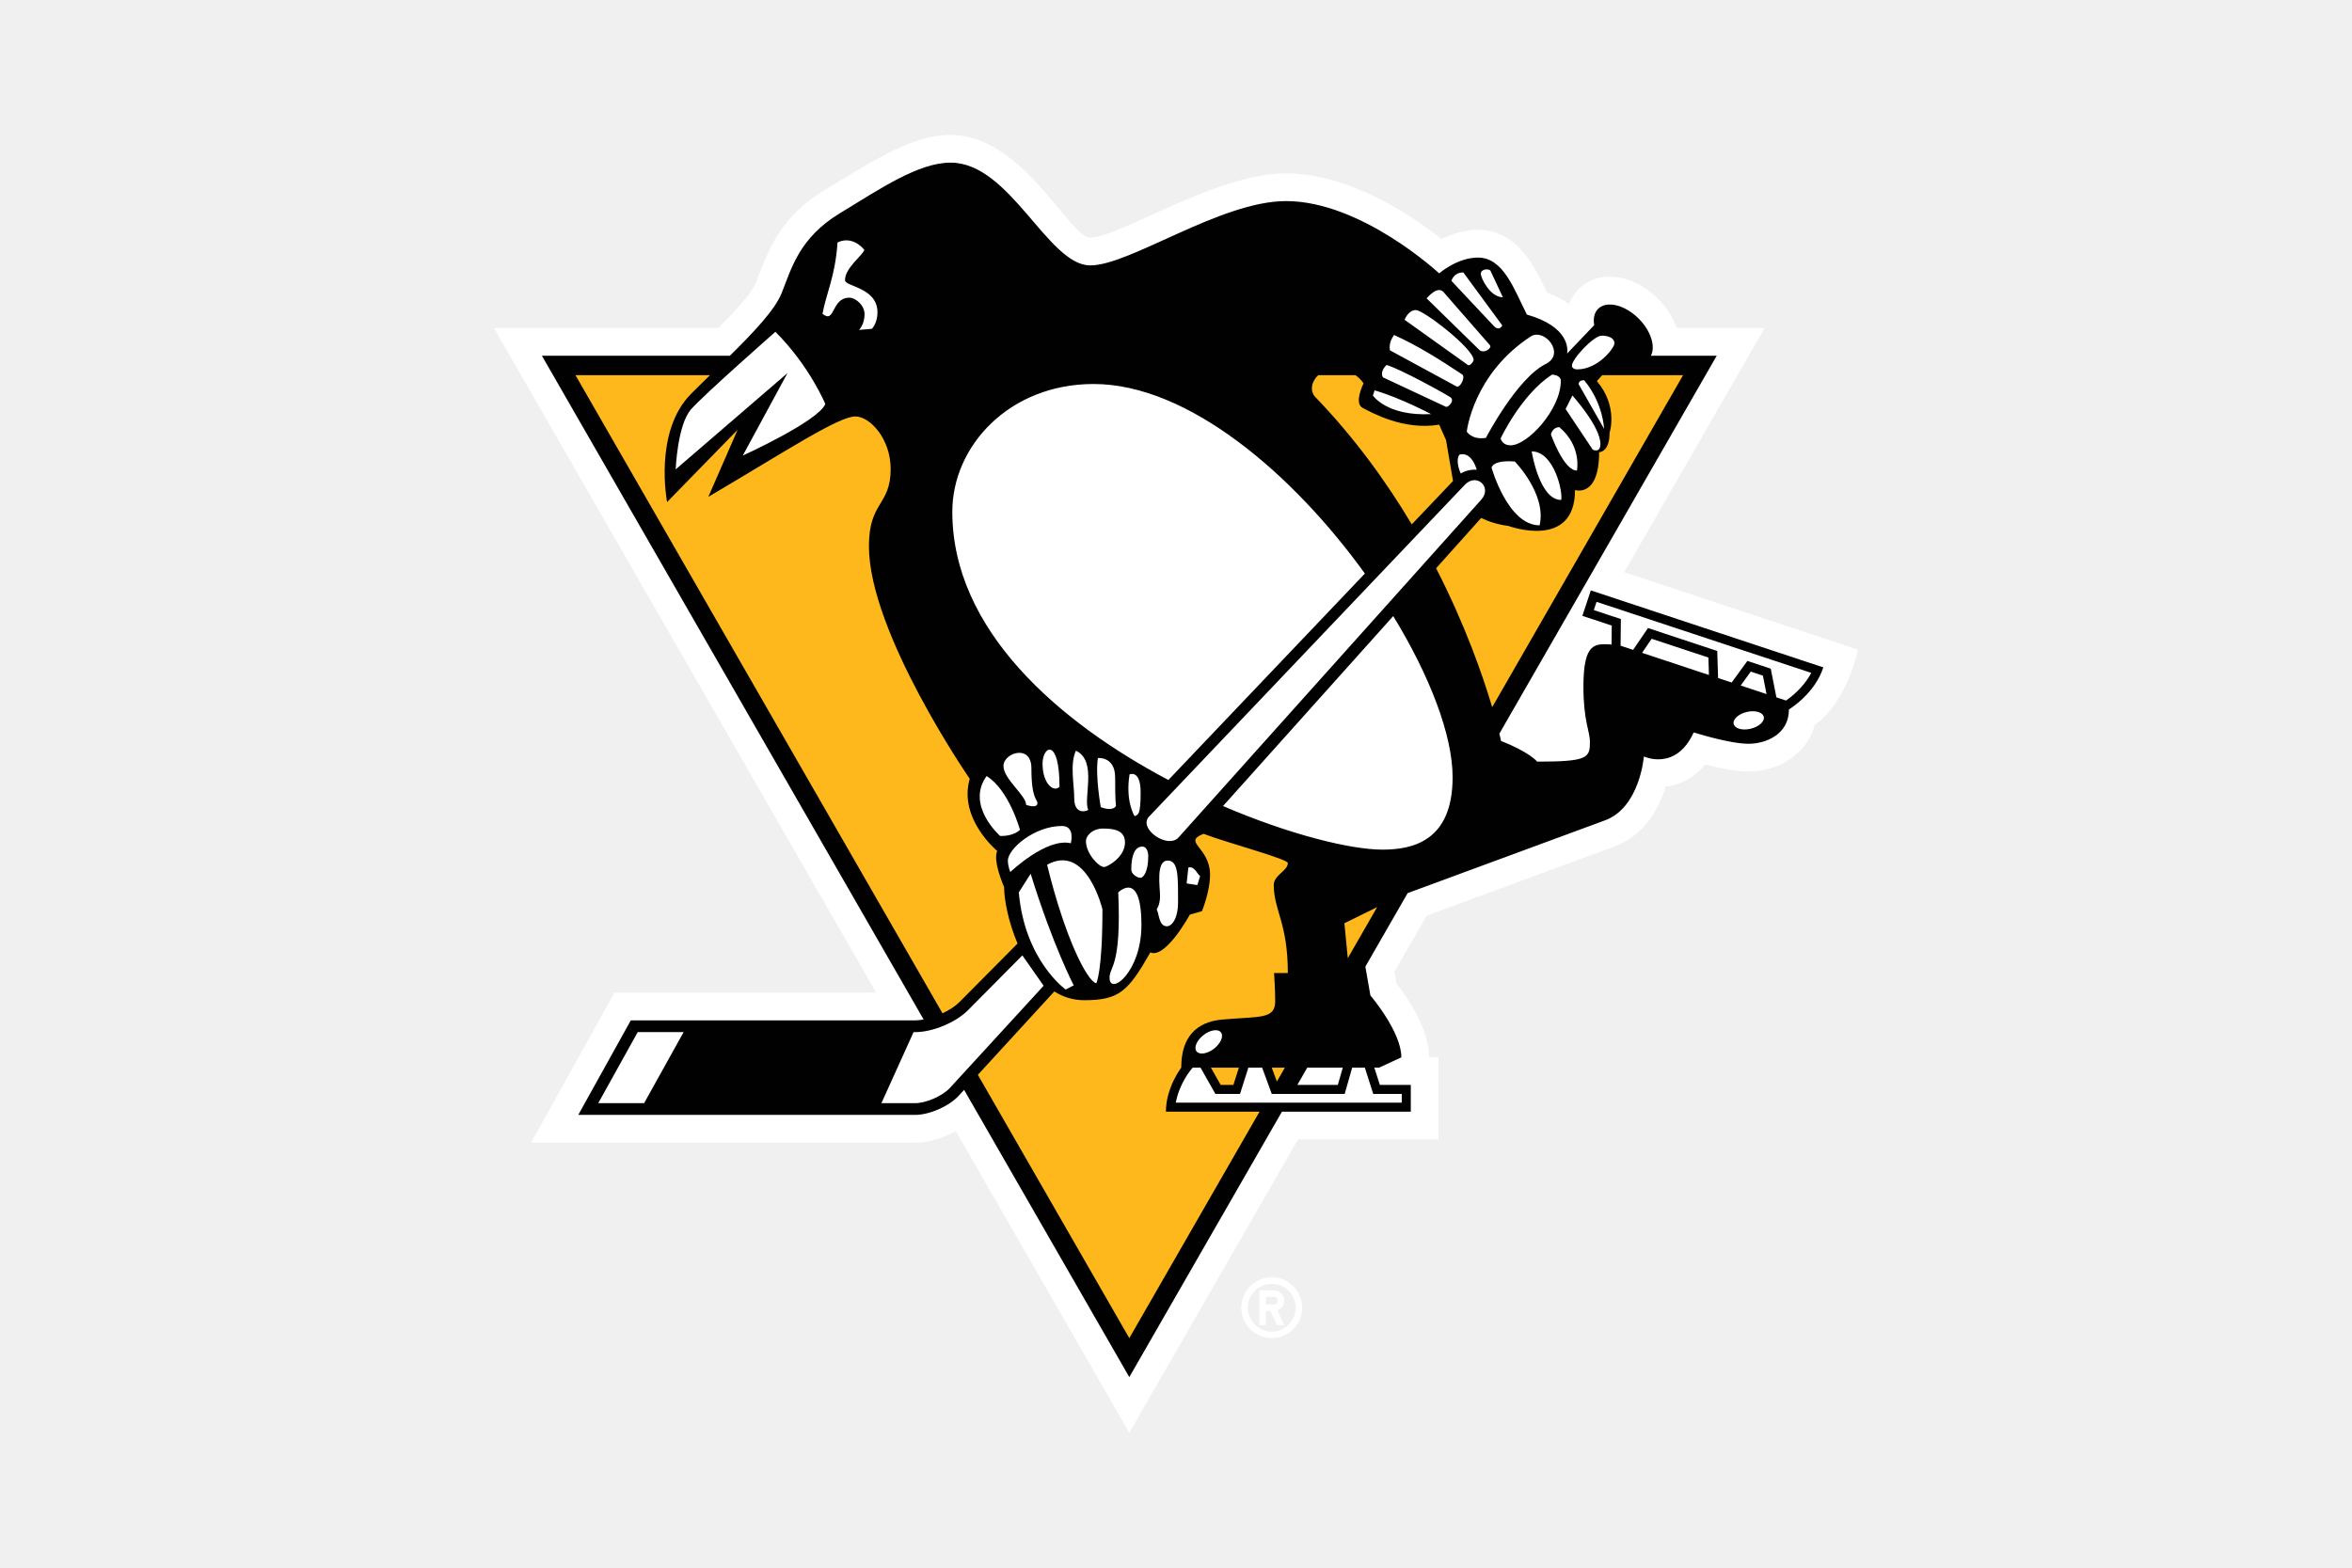
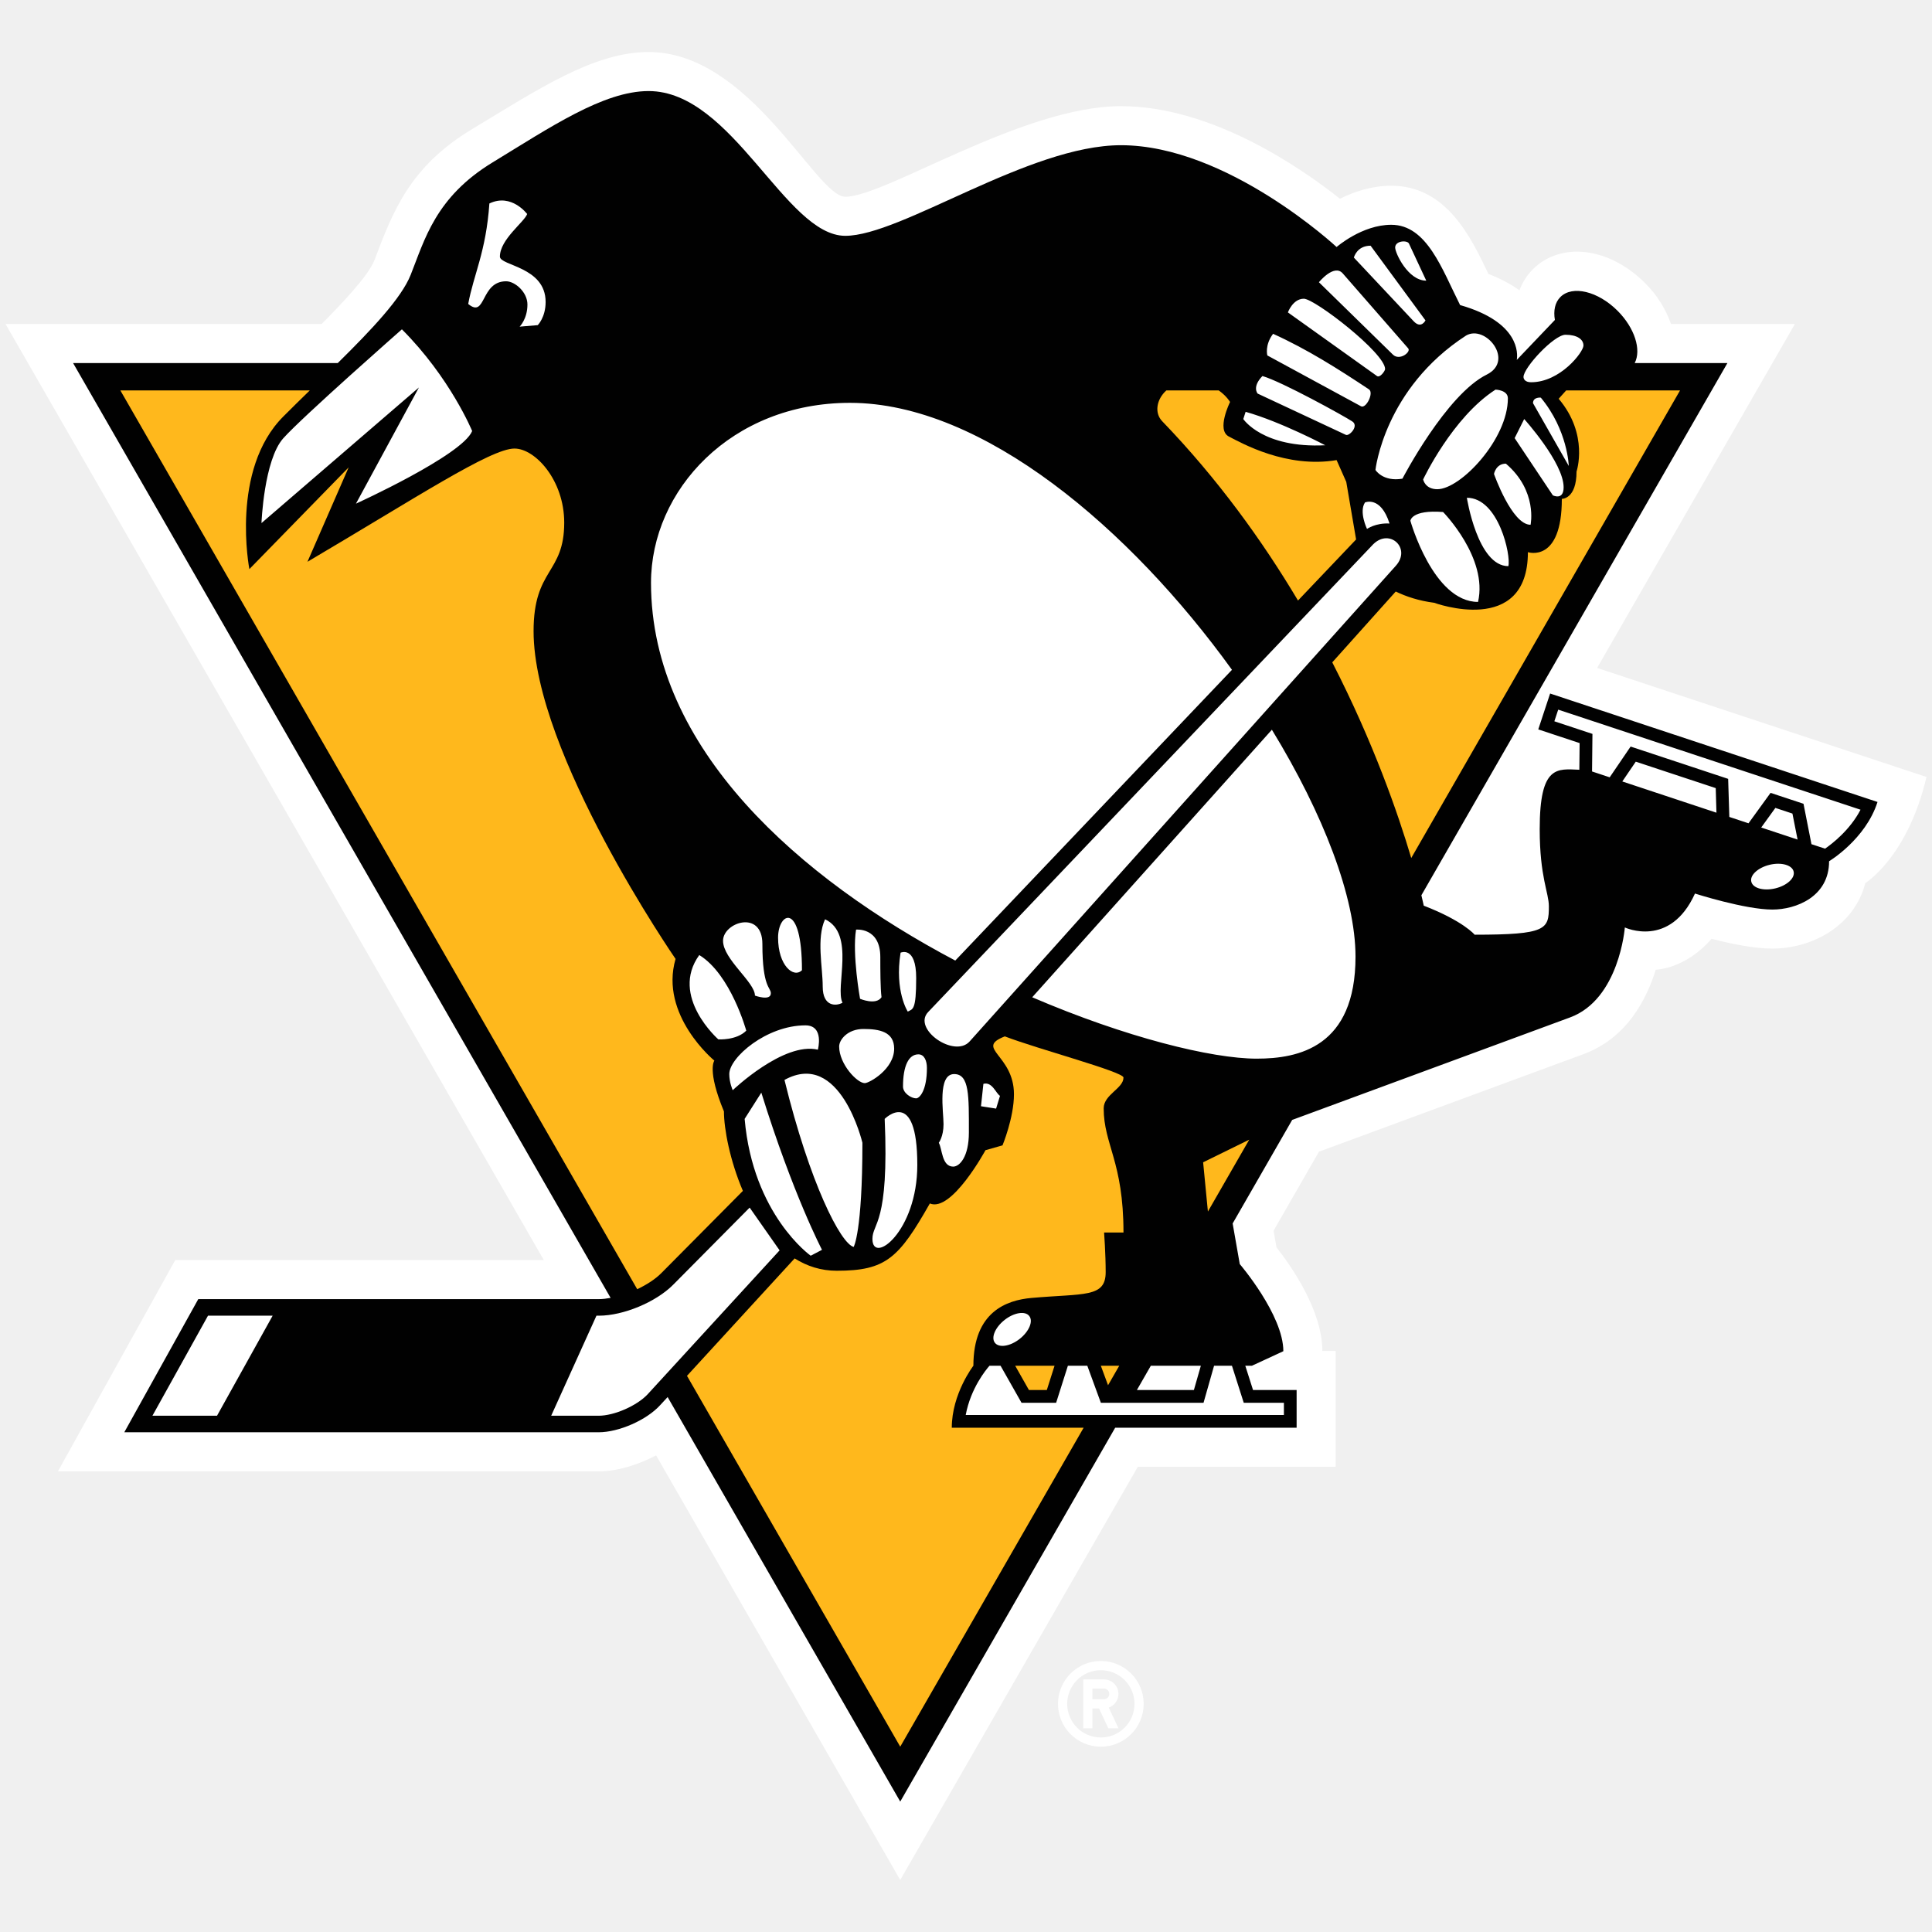
- <svg xmlns="http://www.w3.org/2000/svg" viewBox="0 0 960 640">
+ <svg xmlns="http://www.w3.org/2000/svg" viewBox="200 40 560 560">
  <path fill="#fff" d="M519.087 521.45c-6.857 0-12.423 5.557-12.423 12.418 0 6.854 5.566 12.42 12.423 12.42s12.414-5.566 12.414-12.42c0-6.86-5.559-12.419-12.414-12.419m0 22.173a9.752 9.752 0 0 1-9.755-9.755 9.74 9.74 0 0 1 9.755-9.748 9.745 9.745 0 0 1 9.752 9.748 9.75 9.75 0 0 1-9.752 9.755m5.102-12.634a4.22 4.22 0 0 0-1.236-2.976 4.2 4.2 0 0 0-2.978-1.23h-5.984v14.175h2.66v-5.757h1.909l2.687 5.757h2.943l-2.807-6.003a4.22 4.22 0 0 0 2.032-1.538c.502-.71.772-1.558.774-2.428m-4.214 1.55h-3.324v-3.102h3.324c.855 0 1.555.695 1.555 1.553a1.557 1.557 0 0 1-1.555 1.55" />
  <path fill="#fff" d="M720.259 133.914H684.35c-1.459-4.169-3.901-8.254-7.502-11.847-10.419-10.434-24.417-12.129-32.569-3.983-1.722 1.728-3.008 3.786-3.863 6.07-2.401-1.757-5.41-3.346-8.996-4.767-5.042-10.586-12.161-25.552-28.164-25.552-5.716 0-10.835 1.774-14.858 3.772-11.798-9.345-37.38-26.835-63.492-26.835-28.592 0-68.265 26.255-79.899 26.255-8.475 0-27.488-41.948-57.006-41.948-15.856 0-31.921 10.746-51.063 22.293-18.261 10.937-23.143 24.164-28.425 38.112-1.801 4.547-9.764 12.867-15.291 18.43H201.6l156.017 271.308H250.804l-34.017 61.258h156.726c5.373 0 11.341-1.839 16.658-4.636l70.766 123.077 68.862-119.765h57.351V431.57h-3.85c-.038-11.667-8.87-24.388-13.299-30.004l-.846-4.852 13.158-22.9 76.692-28.282c12.451-4.59 18.235-15.747 20.926-24.466 0 0 8.46-.084 16.176-8.945 5.408 1.393 12.287 2.831 17.617 2.831 11.604 0 23.792-6.632 26.94-18.98 0 0 12.284-7.55 17.736-30.757l-95.468-31.605z" />
  <path fill="#010101" d="m645.874 251.421 11.986 3.966-.078 7.73c-6.384-.243-11.491-1.458-11.491 17.207 0 13.925 2.656 18.436 2.656 22.363 0 6.662-.568 8.243-21.51 8.243 0 0-3.27-3.97-14.757-8.418 0 0-.217-1.063-.686-3.014l88.702-154.257h-26.873c1.988-3.818.029-10.166-4.978-15.175-5.67-5.663-13.084-7.446-16.555-3.976-1.581 1.575-2.061 3.971-1.597 6.65l-11.047 11.582c.298-1.749.922-10.94-16.427-15.895-5.228-10.344-9.587-23.274-19.963-23.274-8.478 0-15.836 6.447-15.836 6.447s-31.696-29.51-62.513-29.51c-26.75 0-63.656 26.263-79.9 26.263-17.332 0-32.648-41.959-57.005-41.959-13.093 0-28.552 10.53-45.19 20.661-16.63 10.1-19.731 22.481-23.786 32.634-2.686 6.73-11.193 15.748-21.131 25.552H221.19l155.798 270.957c-1.184.213-2.335.36-3.388.36H257.47l-21.442 38.592h137.485c5.847 0 13.862-3.514 17.809-7.83l2.194-2.375 67.422 117.252 62.305-108.368h52.589v-10.934h-12.636l-2.242-7.03h1.926l9.104-4.212c0-10.506-12.632-25.257-12.632-25.257l-2.062-11.766 17.257-30.018 80.546-29.707c14.28-5.262 15.874-26.077 15.874-26.077s13.096 6.152 20.329-9.827c0 0 14.524 4.641 22.427 4.641 6.859 0 16.449-3.704 16.449-14.009 0 0 10.577-6.337 14.035-17.178l-94.897-31.432zm7.89-114.39c3.308 0 5.209 1.28 5.209 3.133 0 1.844-6.691 10.632-15.175 10.632-1.788 0-2.202-.978-2.202-1.53 0-2.705 8.842-12.236 12.167-12.236zm-7.151 18.222c7.827 9.441 8.105 19.803 8.105 19.803l-10.369-18.198c0-1.855 2.264-1.605 2.264-1.605m-4.818 6.208s11.43 12.647 11.43 19.78c0 3.908-3.122 2.337-3.122 2.337l-11.074-16.589zm1.848 30.65c-5.432 0-10.603-14.738-10.603-14.738s.544-2.98 3.449-2.98c9.274 7.911 7.154 17.718 7.154 17.718m-18.466-7.833c9.213 0 12.838 16.78 12.024 19.825-8.937 0-12.024-19.825-12.024-19.825m3.239 30.191c-13.016 0-19.608-23.522-19.608-23.522s.261-3.26 9.476-2.537c0 0 13.078 13.286 10.132 26.06m8.65-59.01c0 11.821-13.678 26.342-20.454 26.342-3.57 0-4.108-2.829-4.108-2.829s8.45-17.973 20.979-26.04c0 0 3.583.093 3.583 2.526m-12.1-18.209c5.669-3.239 14.044 7.235 6.047 11.288-11.812 5.781-24.515 30.21-24.515 30.21-5.696.96-7.815-2.53-7.815-2.53s2.515-23.57 26.283-38.968M481.087 341.831c-4.398 5.01-16.741-3.585-12.056-8.489l128.986-135.566c4.777-4.77 11.11 1.136 6.583 6.202zm8.767 15.807-1.13 3.695-4.38-.684.699-6.487c2.562-.703 3.629 2.773 4.811 3.476m-13.277-6.313c4.438 0 4.258 6.38 4.258 16.946 0 7.048-2.694 9.876-4.545 9.876-3.323 0-3.153-5.097-4.173-6.91 0 0 1.371-1.795 1.371-5.388 0-3.608-1.809-14.524 3.089-14.524m-60.269-12.58c-2.897 2.881-8.1 2.518-8.1 2.518s-14.162-12.46-5.521-24.439c9.157 5.61 13.62 21.92 13.62 21.92zm-6.731-26.05c0-5.362 11.404-9.125 11.404.933 0 12.73 2.45 12.524 2.45 14.273 0 2.366-4.606.68-4.606.68 0-3.89-9.247-10.537-9.247-15.887zm23.876 24.51c5.537 0 3.609 7.051 3.609 7.051-9.932-2.369-24.679 11.745-24.679 11.745s-.999-2.205-.999-4.679c0-4.797 10.812-14.117 22.068-14.117zm-7.925-25.44c0-7.29 6.923-10.79 6.923 9.457-2.416 2.406-6.923-1.336-6.923-9.459zm-4.855 44.942c9.209 29.623 17.587 45.558 17.587 45.558l-3.273 1.711s-16.736-11.83-19.149-39.662zm6.712-3.684c16.185-8.929 22.589 18.214 22.589 18.214 0 25.87-2.53 30.194-2.53 30.194-3.778-.98-12.733-18.466-20.059-48.408m16.82-22.375c-1.809 1.02-5.737 1.215-5.737-4.679 0-5.702-1.871-13.948.679-19.512 8.917 4.214 2.808 19.714 5.058 24.191m-.972 12.68c0-1.942 2.434-5.072 7.042-5.072 4.618 0 8.903.793 8.903 5.696 0 5.99-7.245 10-8.513 10-2.232 0-7.432-5.535-7.432-10.624m4.899-33.872s7.03-.738 7.03 7.942c0 3.411.006 9.124.349 11.645-1.581 2.448-6.22.463-6.22.463s-2.322-12.87-1.159-20.05m8.299 54.858s9.455-9.504 9.455 13.36c0 19.32-13.008 29.051-13.008 21.438 0-4.683 4.882-4.15 3.552-34.798zm4.603-48.176s4.527-2.085 4.527 7.341c0 9.505-1.001 8.941-2.436 9.74 0 0-3.866-5.87-2.091-17.08m4.513 42.223c-1.391 0-3.805-1.488-3.805-3.414 0-5.909 1.59-9.339 4.46-9.339 1.743 0 2.469 1.913 2.469 3.948 0 6.6-2.158 8.805-3.124 8.805m130.11-172.729s4.548-1.988 7.104 6.11c-4.058-.215-6.527 1.574-6.527 1.574s-2.401-4.972-.577-7.684m12.735-75.034 5.017 10.75c-5.318 0-9.014-8.03-9.014-9.59 0-2.033 3.52-2.194 3.997-1.16m-11.118.621 15.907 21.648s-1.242 2.58-3.439.232l-17.315-18.437s.826-3.443 4.847-3.443m-8.068 8.031 18.929 21.682c1.022 1.025-2.439 3.768-4.396 1.85l-21.444-20.975s4.396-5.436 6.911-2.557m-11.286 7.336c3.183 0 23.558 15.737 23.558 20.384 0 .538-1.487 2.638-2.351 2.026l-25.825-18.446s1.438-3.964 4.618-3.964m-8.91 10.17c9.968 4.518 18.822 10.15 27.798 16.106 1.491 1.004-.856 5.67-2.304 4.902l-27.158-14.739s-.831-2.954 1.664-6.27m-3.084 12.24c5.538 1.582 23.687 11.602 26.036 13.157 2.02 1.311-.859 4.313-1.828 3.903l-25.602-11.977s-1.707-1.92 1.394-5.083m-4.876 10.372c10.17 2.867 23.073 9.693 23.073 9.693-18.142.908-23.749-7.599-23.749-7.599zm-114.684-2.603c38.587 0 81.387 36.695 110.726 77.384l-80.201 84.274c-44.788-23.659-88.195-61.217-88.195-109.496 0-26.815 23.23-52.162 57.67-52.162M341.851 98.977c6.431-3.069 10.95 3.065 10.95 3.065-.879 2.373-7.901 7.36-7.901 12.335 0 2.68 13.251 2.905 13.251 13.145 0 4.475-2.285 6.723-2.285 6.723l-5.244.436s2.258-2.217 2.258-6.42c0-3.615-3.641-6.73-6.176-6.73-7.532 0-5.762 10.896-10.99 6.573 1.552-8.483 5.171-15.118 6.137-29.127m-25.358 36.478c14.032 14.044 20.365 29.482 20.365 29.482-2.831 7.02-33.683 21.051-33.683 21.051l18.249-33.675-45.635 39.307s.703-18.255 6.314-24.574c5.622-6.294 34.39-31.59 34.39-31.59M262.904 450.36h-18.723l16.109-29.002h18.738zm124.881-6.29c-3.06 3.347-9.725 6.29-14.272 6.29h-13.751l13.122-29.002h.717c7.083 0 16.527-3.938 21.525-8.974l22.165-22.353 8.68 12.39zm145.789-8.204h14.498l-2.014 7.03h-16.519zm-45.193-6.648c-1.189-1.514.091-4.49 2.812-6.632 2.761-2.168 5.973-2.663 7.144-1.13 1.204 1.513-.058 4.5-2.805 6.655-2.758 2.147-5.962 2.638-7.151 1.107m72.125 17.383h11.64v3.546h-92.228c1.443-7.758 5.883-13.14 6.896-14.28h3.2l6.08 10.734h10.032l3.409-10.736h5.625l3.93 10.736h29.76l3.055-10.736h5.177zm3.774-99.745c-13.093 0-38.033-6.176-65.088-17.793l69.47-77.549c14.93 24.424 24.24 48.623 24.24 65.778 0 26.223-16.51 29.563-28.622 29.563zm105.952-80.344 3.904-5.737 23.178 7.666.207 7.12zm44.35 30.988c-3.397.814-6.516-.044-6.958-1.942-.472-1.865 1.929-4.076 5.318-4.896 3.367-.814 6.513.076 6.951 1.951.463 1.885-1.918 4.073-5.311 4.887m-4.088-17.64 4.106-5.684 4.945 1.642 1.493 7.535zm-58.839-34.165 87.629 29.004c-3.08 5.95-8.352 9.953-10.284 11.292l-3.939-1.3-2.307-11.715-9.549-3.159-6.391 8.817-5.557-1.84-.343-11.038-28.272-9.362-6.065 8.916-5.113-1.697.114-10.888-11.042-3.655z" />
  <path fill="#ffb81c" d="M409.838 362.153c-4.977-11.99-2.778-14.724-2.778-14.724s-15.989-13.136-11.245-29.479c0 0-41.154-59.633-41.154-94.989 0-18.302 8.881-16.52 8.881-31.482 0-12.284-8.404-21.465-14.425-21.465-6.902 0-28.446 14.226-59.998 32.821l11.942-27.368-28.778 29.491s-5.621-28.789 9.864-44.258c2.509-2.53 5.083-5.029 7.639-7.529H234.89l149.812 260.517c2.729-1.303 5.25-2.905 7.01-4.692l23.617-23.809c-3.777-8.847-5.49-18.013-5.49-23.034zm180.385-182.472-2.803-6.317c-14.515 2.445-27.506-4.914-31.219-6.829-3.721-1.888.34-10.02.34-10.02s-1.007-1.754-3.289-3.345h-15.183c-2.858 2.567-3.525 6.526-1.189 8.935 16.112 16.721 29.046 34.665 39.351 51.963l16.841-17.705zm61.567-24.098c8.814 10.42 5.177 21.087 5.177 21.087 0 8.06-4.26 7.924-4.26 7.924 0 18.745-9.839 15.453-9.839 15.453 0 24.671-27.175 14.67-27.175 14.67-4.434-.574-8.126-1.803-11.13-3.262l-18.399 20.532c11.927 23.221 19.077 43.857 22.891 56.718l77.91-135.535h-33.008zM525.648 352.331c0-1.657-24.704-8.217-34.396-11.93-8.861 3.482 2.649 5.26 2.649 16.768 0 6.82-3.32 14.82-3.32 14.82l-4.934 1.4s-9.819 18.111-16.127 15.444c-9.004 15.835-12.688 19.5-26.993 19.5-4.595 0-8.638-1.339-12.193-3.577l-31.207 34.037 61.811 107.495 53.161-92.459h-38.218c0-9.845 6.261-17.965 6.261-17.965 0-15.67 9.651-19.008 16.84-19.649 15.277-1.344 21.505-.018 21.505-7.482 0-5.27-.459-11.49-.459-11.49h5.62c0-20.528-5.74-25.512-5.74-35.989 0-4.012 5.74-5.745 5.74-8.923m-4.475 89.188 3.25-5.655h-5.341z" />
  <path fill="#ffb81c" d="M498.235 442.896h5.192l2.24-7.032h-11.411zm51.881-51.72 11.983-20.84-13.365 6.56z" />
</svg>
